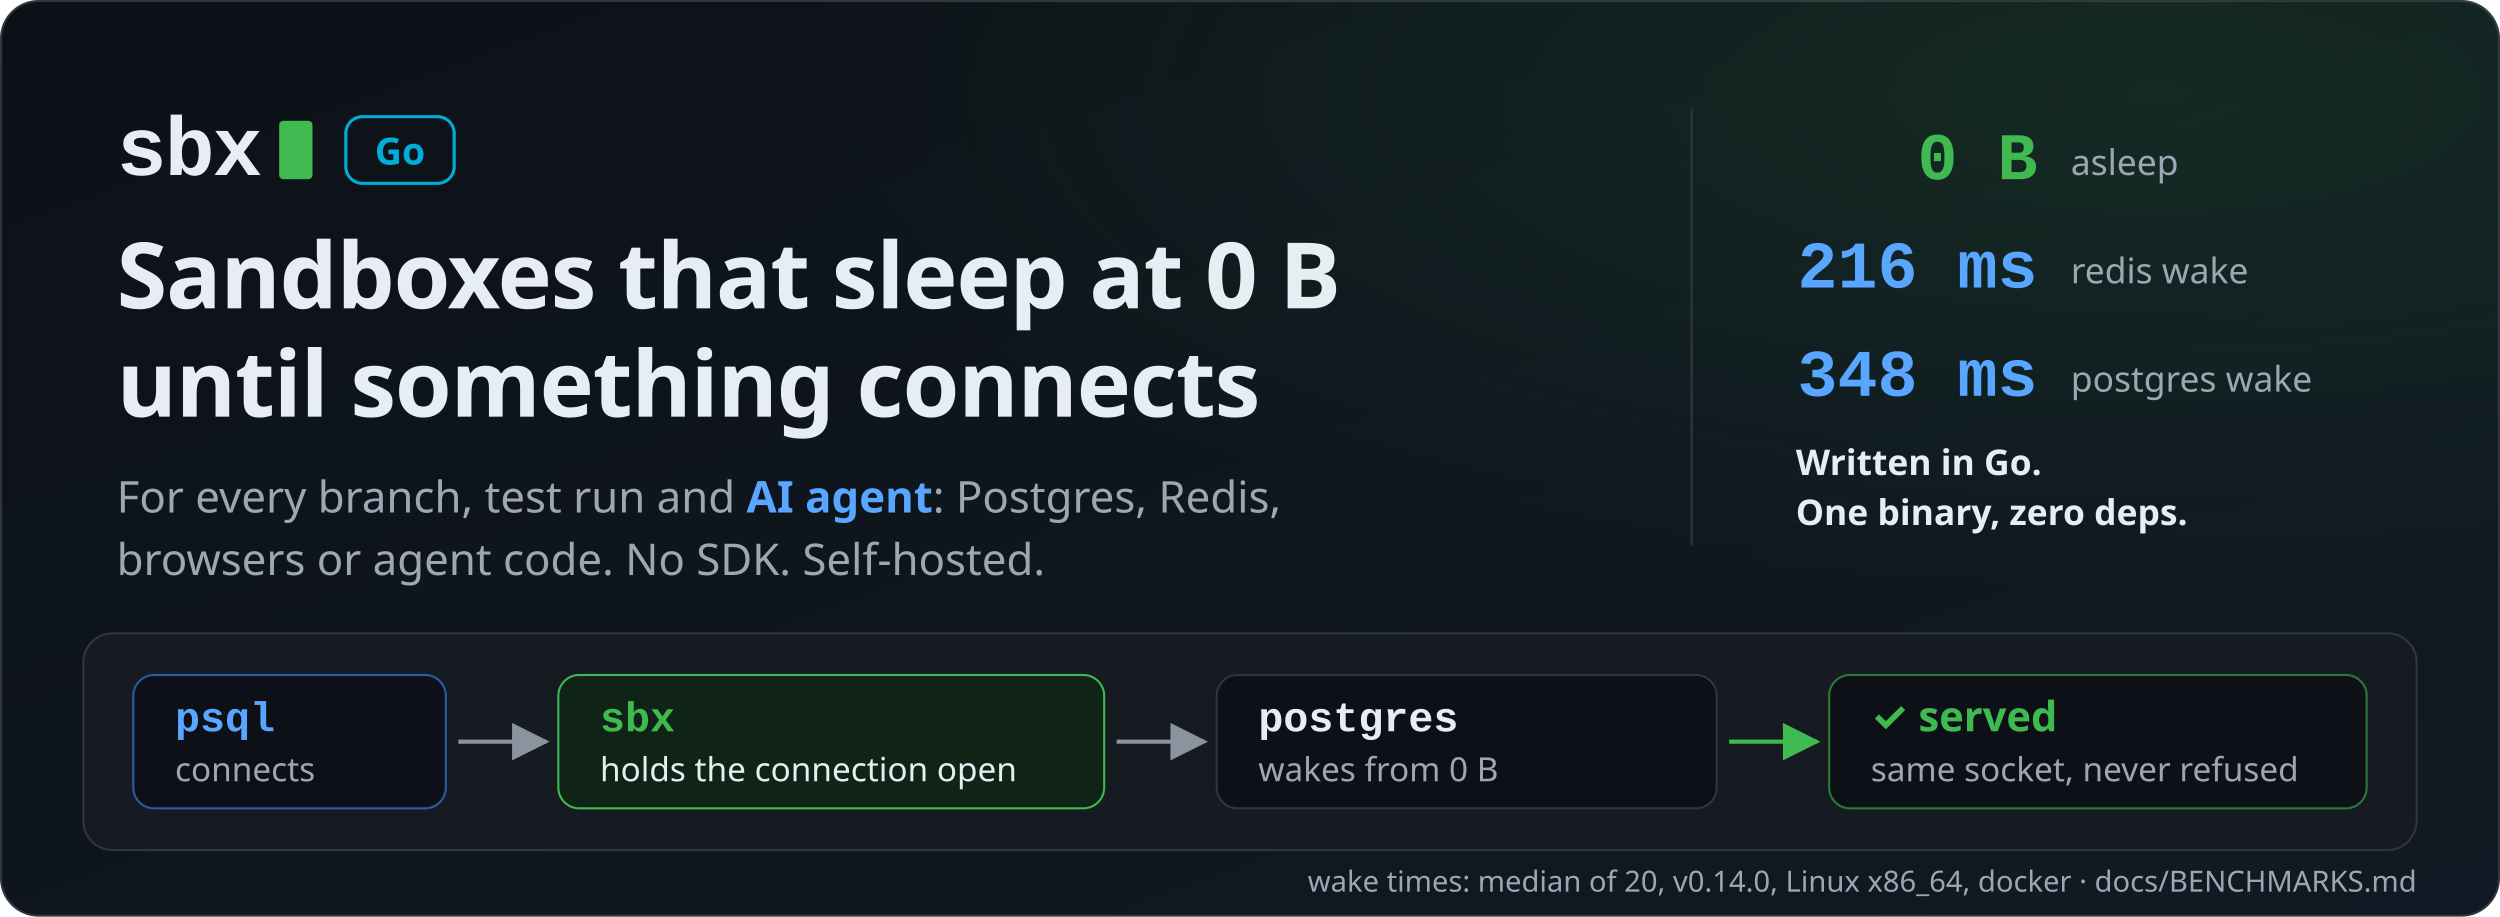
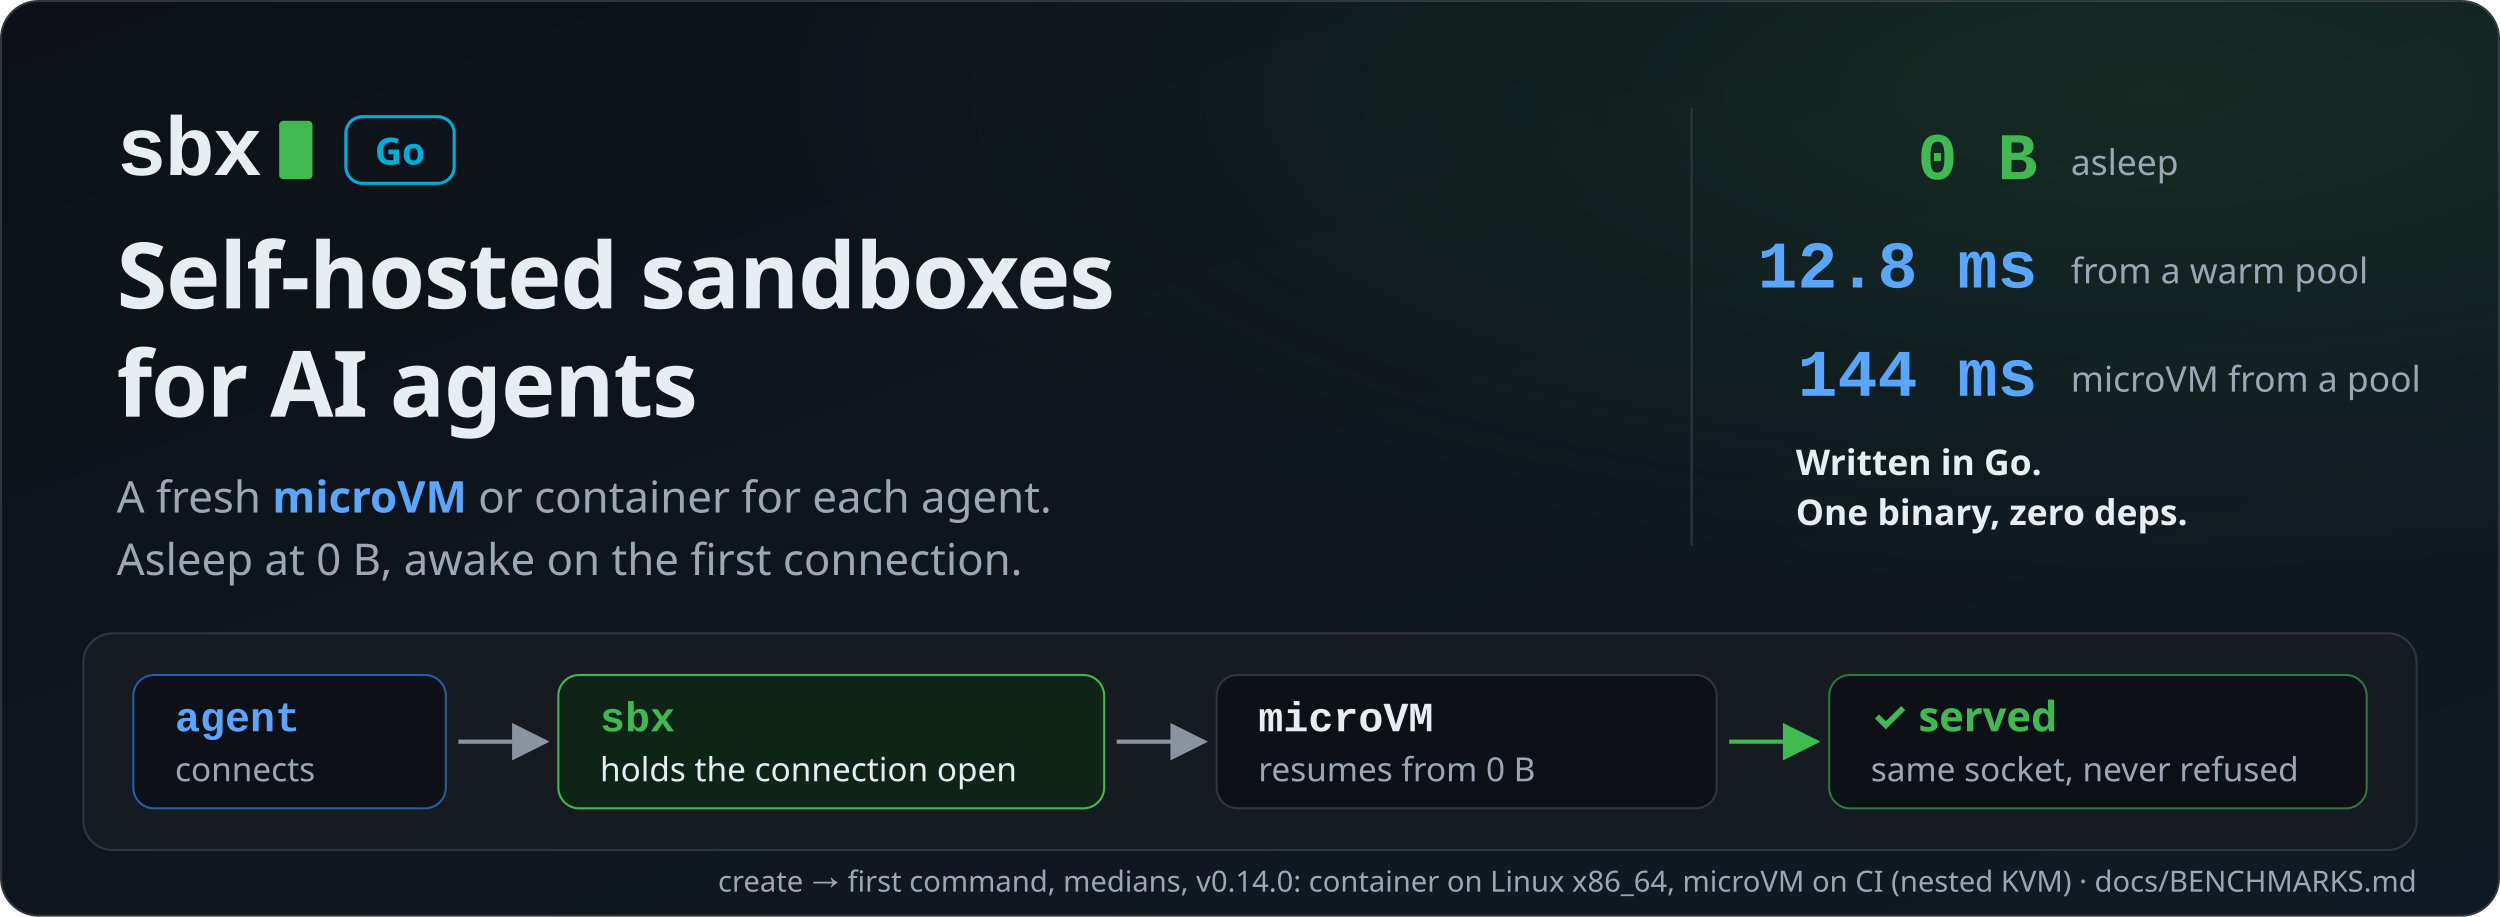
- <svg xmlns="http://www.w3.org/2000/svg" width="1200" height="440" viewBox="0 0 1200 440" role="img" aria-label="sbx: sandboxes that sleep at 0 B until something connects, for every branch, test run and AI agent. Sleeps at 0 B, wakes the moment anything connects, no SDK, self-hosted. How a wake works: psql connects, sbx holds the connection open while postgres wakes from 0 B, then hands over the same connection and the query is served. Measured on v0.14.0: 0 B asleep, redis wakes in 216 ms and postgres in 348 ms (median of 20), written in Go, one static binary with zero dependencies.">
+ <svg xmlns="http://www.w3.org/2000/svg" width="1200" height="440" viewBox="0 0 1200 440" role="img" aria-label="sbx: self-hosted sandboxes for AI agents. A fresh microVM or container for each agent, asleep at 0 B and awake on the first connection. Measured on v0.14.0: a sandbox from a warm pool in 12.8 ms, a microVM from a pool in 144 ms. An agent connects, sbx holds the connection open while the microVM resumes from 0 B, and the same socket is served. Written in Go, one binary, zero dependencies.">
  <defs>
    <linearGradient id="bg" x1="0" y1="0" x2="1" y2="1">
      <stop offset="0" stop-color="#0d1117" />
      <stop offset="1" stop-color="#111a24" />
    </linearGradient>
    <radialGradient id="glow" cx="0.86" cy="0.1" r="0.55">
      <stop offset="0" stop-color="#3fb950" stop-opacity="0.13" />
      <stop offset="1" stop-color="#3fb950" stop-opacity="0" />
    </radialGradient>
    <marker id="ah" viewBox="0 0 10 10" refX="9" refY="5" markerWidth="9" markerHeight="9" orient="auto-start-reverse">
      <path d="M0 0 10 5 0 10z" fill="#8b949e" />
    </marker>
    <marker id="ahg" viewBox="0 0 10 10" refX="9" refY="5" markerWidth="9" markerHeight="9" orient="auto-start-reverse">
      <path d="M0 0 10 5 0 10z" fill="#3fb950" />
    </marker>
  </defs>
  <style>
    .s{font-family:-apple-system,BlinkMacSystemFont,'Segoe UI','Noto Sans',Helvetica,Arial,'Liberation Sans',sans-serif}
    .m{font-family:ui-monospace,SFMono-Regular,'SF Mono',Menlo,Consolas,'Liberation Mono',monospace}
    .fg{fill:#e6edf3}.mu{fill:#9da7b3}.g{fill:#3fb950}.b{fill:#58a6ff}
  </style>
  <rect x="0.5" y="0.5" width="1199" height="439" rx="18" fill="url(#bg)" stroke="#30363d" />
  <rect x="0.5" y="0.5" width="1199" height="439" rx="18" fill="url(#glow)" />
  <text x="56" y="84" class="m fg" font-size="40" font-weight="700" letter-spacing="-1">sbx</text>
  <rect x="134" y="58" width="16" height="28" rx="2" class="g" />
  <rect x="166" y="56" width="52" height="32" rx="8" fill="none" stroke="#00ADD8" stroke-width="1.5" />
  <text x="192" y="79" text-anchor="middle" class="s" font-size="18" font-weight="700" fill="#00ADD8">Go</text>
-   <text x="56" y="148" class="s fg" font-size="44" font-weight="700" letter-spacing="-0.5">Sandboxes that sleep at 0 B</text>
-   <text x="56" y="200" class="s fg" font-size="44" font-weight="700" letter-spacing="-0.5">until something connects</text>
-   <text x="56" y="246" class="s mu" font-size="21">For every branch, test run and <tspan class="b" font-weight="700">AI agent</tspan>: Postgres, Redis,</text>
-   <text x="56" y="276" class="s mu" font-size="21">browsers or agent code. No SDK. Self-hosted.</text>
+   <text x="56" y="148" class="s fg" font-size="44" font-weight="700" letter-spacing="-0.5">Self-hosted sandboxes</text>
+   <text x="56" y="200" class="s fg" font-size="44" font-weight="700" letter-spacing="-0.5">for AI agents</text>
+   <text x="56" y="246" class="s mu" font-size="21">A fresh <tspan class="b" font-weight="700">microVM</tspan> or container for each agent.</text>
+   <text x="56" y="276" class="s mu" font-size="21">Asleep at 0 B, awake on the first connection.</text>
  <line x1="812" y1="52" x2="812" y2="262" stroke="#30363d" />
  <text x="978" y="86" text-anchor="end" class="m g" font-size="32" font-weight="700">0 B</text>
  <text x="994" y="84" class="s mu" font-size="17">asleep</text>
-   <text x="978" y="138" text-anchor="end" class="m b" font-size="32" font-weight="700">216 ms</text>
-   <text x="994" y="136" class="s mu" font-size="17">redis wake</text>
-   <text x="978" y="190" text-anchor="end" class="m b" font-size="32" font-weight="700">348 ms</text>
-   <text x="994" y="188" class="s mu" font-size="17">postgres wake</text>
+   <text x="978" y="138" text-anchor="end" class="m b" font-size="32" font-weight="700">12.8 ms</text>
+   <text x="994" y="136" class="s mu" font-size="17">from a warm pool</text>
+   <text x="978" y="190" text-anchor="end" class="m b" font-size="32" font-weight="700">144 ms</text>
+   <text x="994" y="188" class="s mu" font-size="17">microVM from a pool</text>
  <text x="862" y="228" class="s fg" font-size="17" font-weight="600">Written in Go.</text>
  <text x="862" y="252" class="s fg" font-size="17" font-weight="600">One binary, zero deps.</text>
  <rect x="40" y="304" width="1120" height="104" rx="14" fill="#161b22" stroke="#30363d" />
  <rect x="64" y="324" width="150" height="64" rx="10" fill="#0d1117" stroke="#388bfd" stroke-opacity="0.6" />
-   <text x="84" y="351" class="m b" font-size="20" font-weight="700">psql</text>
+   <text x="84" y="351" class="m b" font-size="20" font-weight="700">agent</text>
  <text x="84" y="375" class="s mu" font-size="16">connects</text>
  <line x1="220" y1="356" x2="262" y2="356" stroke="#8b949e" stroke-width="2" marker-end="url(#ah)" />
  <rect x="268" y="324" width="262" height="64" rx="10" fill="#0f2417" stroke="#3fb950" />
  <text x="288" y="351" class="m g" font-size="20" font-weight="700">sbx</text>
  <text x="288" y="375" class="s fg" font-size="16">holds the connection open</text>
  <line x1="536" y1="356" x2="578" y2="356" stroke="#8b949e" stroke-width="2" marker-end="url(#ah)" />
  <rect x="584" y="324" width="240" height="64" rx="10" fill="#0d1117" stroke="#30363d" />
-   <text x="604" y="351" class="m fg" font-size="20" font-weight="700">postgres</text>
-   <text x="604" y="375" class="s mu" font-size="16">wakes from 0 B</text>
+   <text x="604" y="351" class="m fg" font-size="20" font-weight="700">microVM</text>
+   <text x="604" y="375" class="s mu" font-size="16">resumes from 0 B</text>
  <line x1="830" y1="356" x2="872" y2="356" stroke="#3fb950" stroke-width="2" marker-end="url(#ahg)" />
  <rect x="878" y="324" width="258" height="64" rx="10" fill="#0d1117" stroke="#3fb950" stroke-opacity="0.6" />
  <text x="898" y="351" class="s g" font-size="20" font-weight="700">✓ served</text>
  <text x="898" y="375" class="s mu" font-size="16">same socket, never refused</text>
-   <text x="1160" y="428" text-anchor="end" class="s mu" font-size="14">wake times: median of 20, v0.14.0, Linux x86_64, docker · docs/BENCHMARKS.md</text>
+   <text x="1160" y="428" text-anchor="end" class="s mu" font-size="14">create → first command, medians, v0.14.0: container on Linux x86_64, microVM on CI (nested KVM) · docs/BENCHMARKS.md</text>
</svg>
